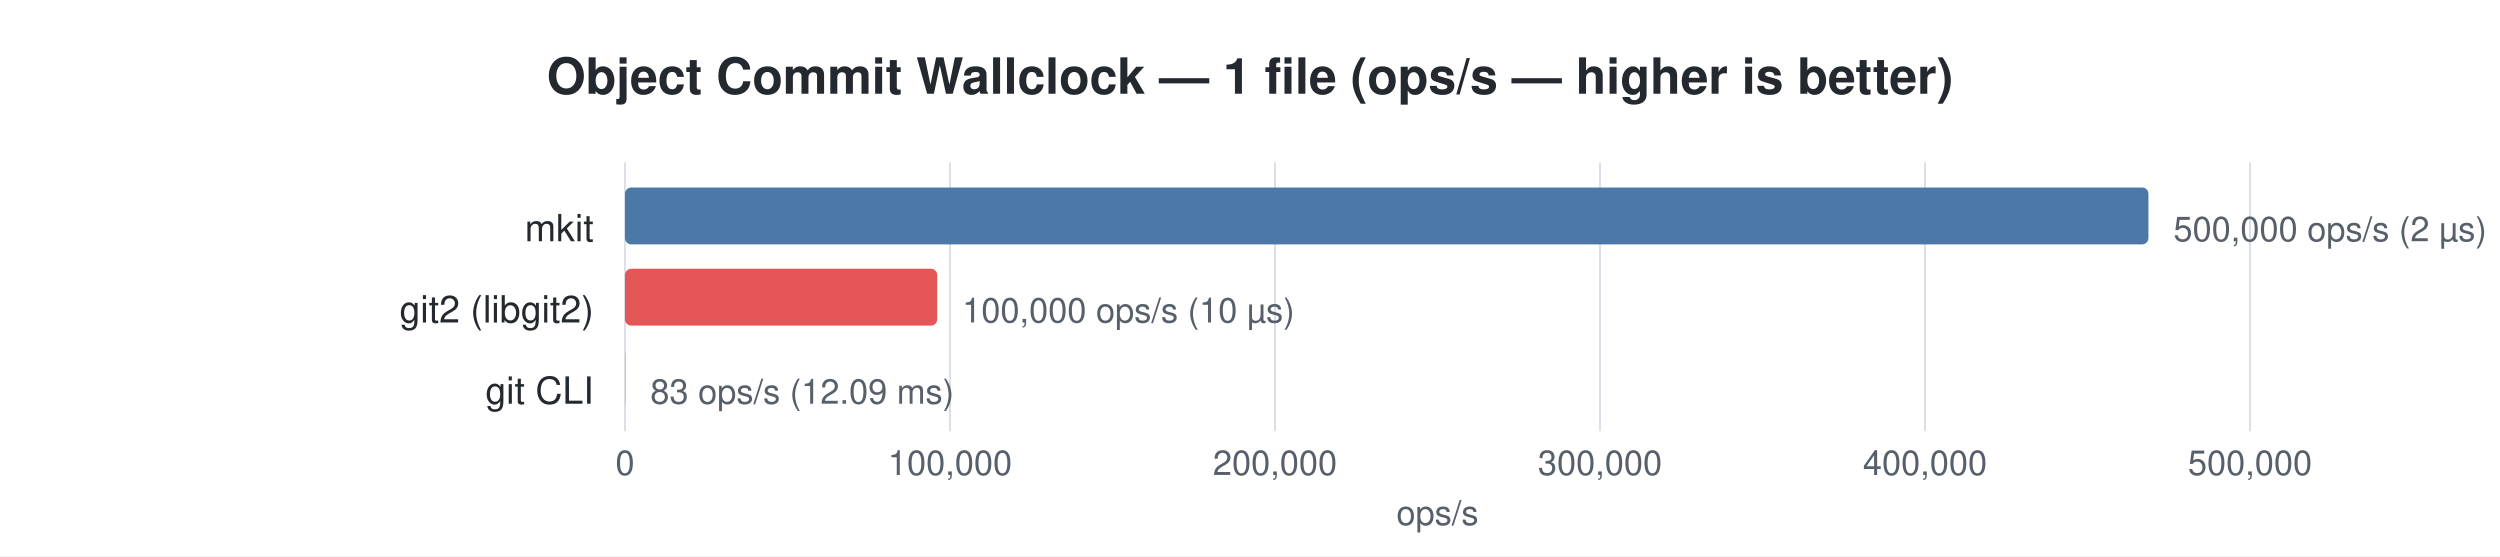
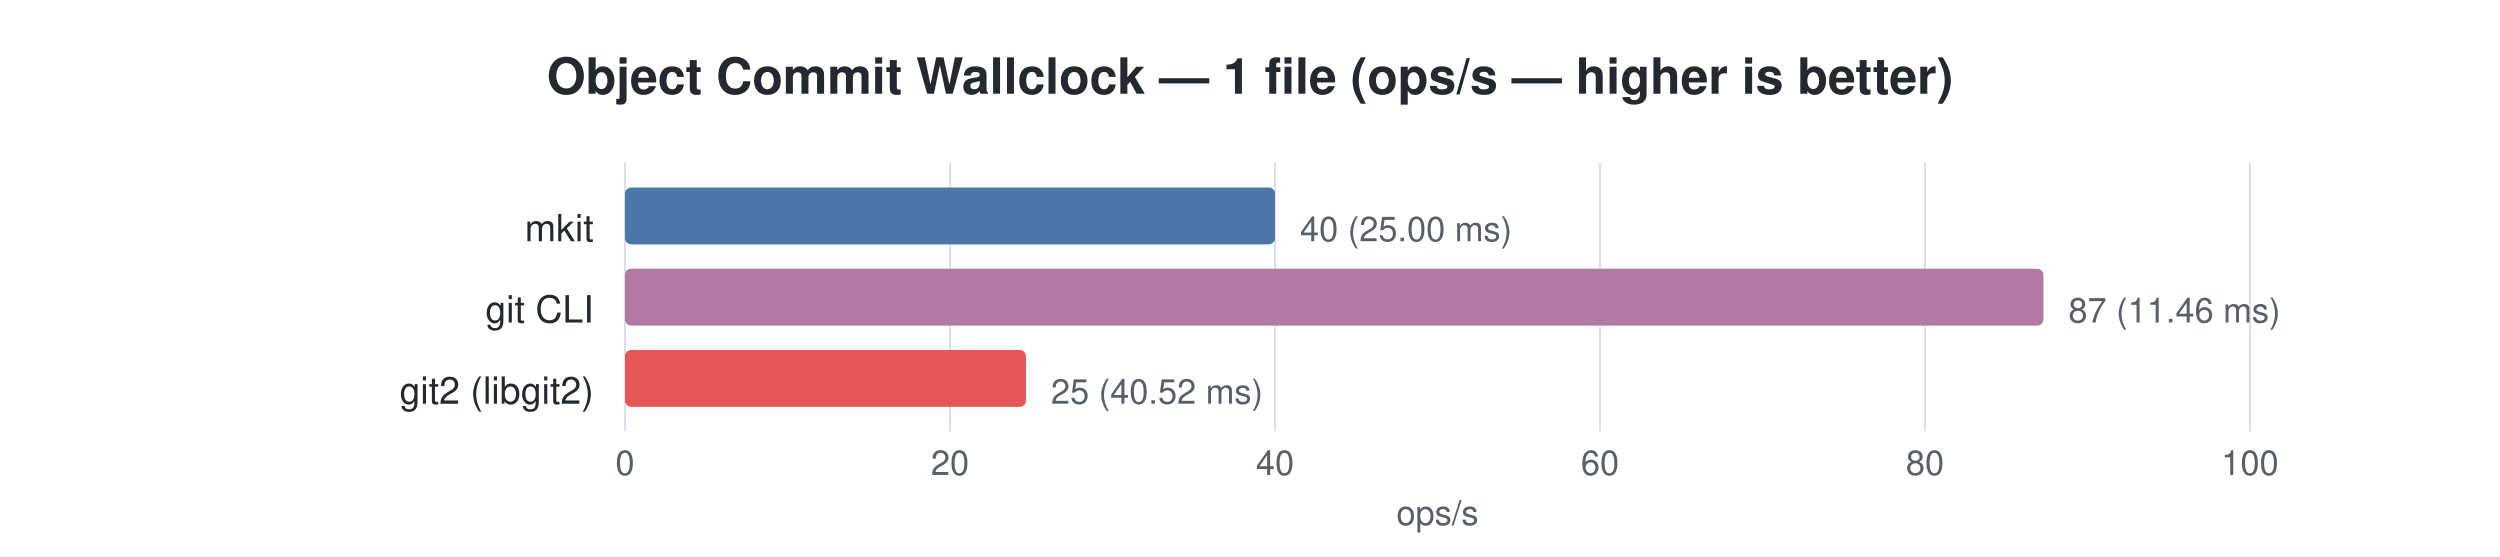
<svg xmlns="http://www.w3.org/2000/svg" width="800" height="178" viewBox="0 0 800 178">
  <style>
text { font-family: -apple-system, BlinkMacSystemFont, "Segoe UI", Helvetica, Arial, sans-serif; }
.title { font-size: 16px; font-weight: 600; fill: #24292f; }
.label { font-size: 12px; fill: #24292f; }
.value { font-size: 11px; fill: #57606a; }
.axis-label { font-size: 11px; fill: #57606a; }
.grid { stroke: #d0d7de; stroke-width: 0.5; }
</style>
  <rect width="100%" height="100%" fill="white" />
  <text x="400.0" y="30" text-anchor="middle" class="title">Object Commit Wallclock — 1 file (ops/s — higher is better)</text>
  <line x1="200.0" y1="52.0" x2="200.0" y2="138.0" class="grid" />
  <text x="200.0" y="152.0" text-anchor="middle" class="axis-label">0</text>
  <line x1="304.0" y1="52.0" x2="304.0" y2="138.0" class="grid" />
-   <text x="304.0" y="152.0" text-anchor="middle" class="axis-label">100,000</text>
+   <text x="304.0" y="152.0" text-anchor="middle" class="axis-label">20</text>
  <line x1="408.0" y1="52.0" x2="408.0" y2="138.0" class="grid" />
-   <text x="408.0" y="152.0" text-anchor="middle" class="axis-label">200,000</text>
+   <text x="408.0" y="152.0" text-anchor="middle" class="axis-label">40</text>
  <line x1="512.0" y1="52.0" x2="512.0" y2="138.0" class="grid" />
-   <text x="512.0" y="152.0" text-anchor="middle" class="axis-label">300,000</text>
+   <text x="512.0" y="152.0" text-anchor="middle" class="axis-label">60</text>
  <line x1="616.0" y1="52.0" x2="616.0" y2="138.0" class="grid" />
-   <text x="616.0" y="152.0" text-anchor="middle" class="axis-label">400,000</text>
+   <text x="616.0" y="152.0" text-anchor="middle" class="axis-label">80</text>
  <line x1="720.0" y1="52.0" x2="720.0" y2="138.0" class="grid" />
-   <text x="720.0" y="152.0" text-anchor="middle" class="axis-label">500,000</text>
+   <text x="720.0" y="152.0" text-anchor="middle" class="axis-label">100</text>
  <text x="460.0" y="168.0" text-anchor="middle" class="axis-label">ops/s</text>
  <text x="190.0" y="77.2" text-anchor="end" class="label">mkit</text>
-   <rect x="200.0" y="60.0" width="487.5" height="18.2" rx="2" fill="#4C78A8" />
-   <text x="695.5" y="77.2" class="value">500,000 ops/s (2 µs)</text>
-   <text x="190.0" y="103.2" text-anchor="end" class="label">git2 (libgit2)</text>
-   <rect x="200.0" y="86.0" width="99.9" height="18.2" rx="2" fill="#E45756" />
-   <text x="307.9" y="103.2" class="value">100,000 ops/s (10 µs)</text>
-   <text x="190.0" y="129.2" text-anchor="end" class="label">git CLI</text>
-   <rect x="200.0" y="112.0" width="0.1" height="18.2" rx="2" fill="#B279A2" />
-   <text x="208.1" y="129.2" class="value">83 ops/s (12.09 ms)</text>
+   <rect x="200.0" y="60.0" width="208.0" height="18.2" rx="2" fill="#4C78A8" />
+   <text x="416.0" y="77.2" class="value">40 (25.00 ms)</text>
+   <text x="190.0" y="103.2" text-anchor="end" class="label">git CLI</text>
+   <rect x="200.0" y="86.0" width="453.9" height="18.2" rx="2" fill="#B279A2" />
+   <text x="661.9" y="103.2" class="value">87 (11.46 ms)</text>
+   <text x="190.0" y="129.2" text-anchor="end" class="label">git2 (libgit2)</text>
+   <rect x="200.0" y="112.0" width="128.3" height="18.2" rx="2" fill="#E45756" />
+   <text x="336.3" y="129.2" class="value">25 (40.52 ms)</text>
</svg>
